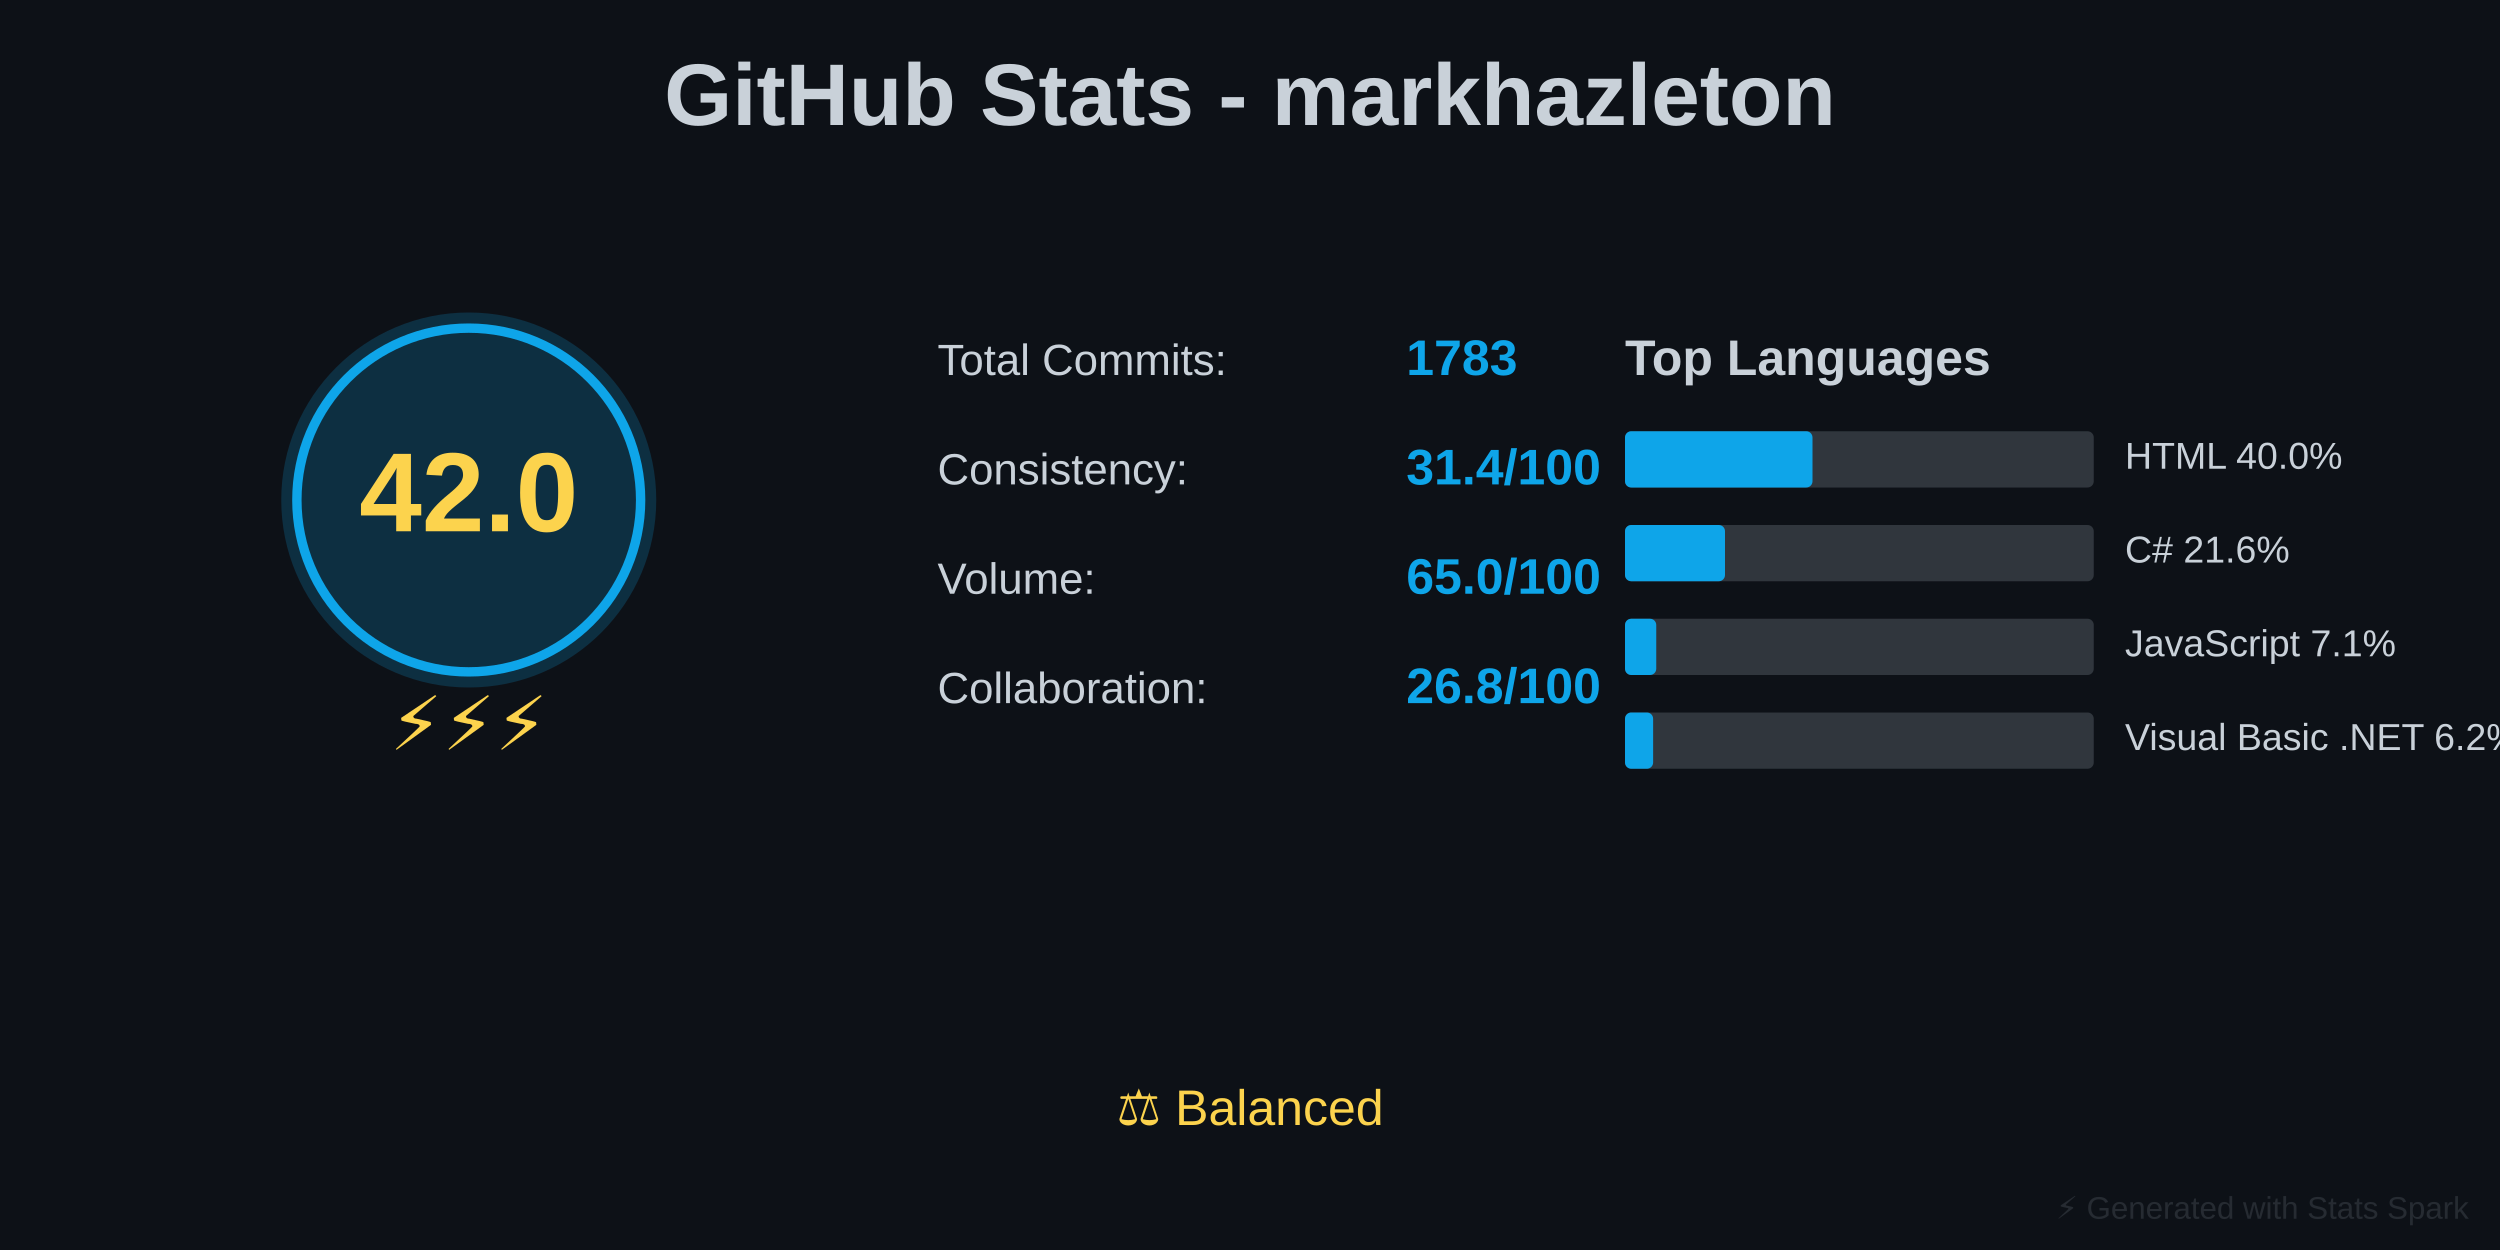
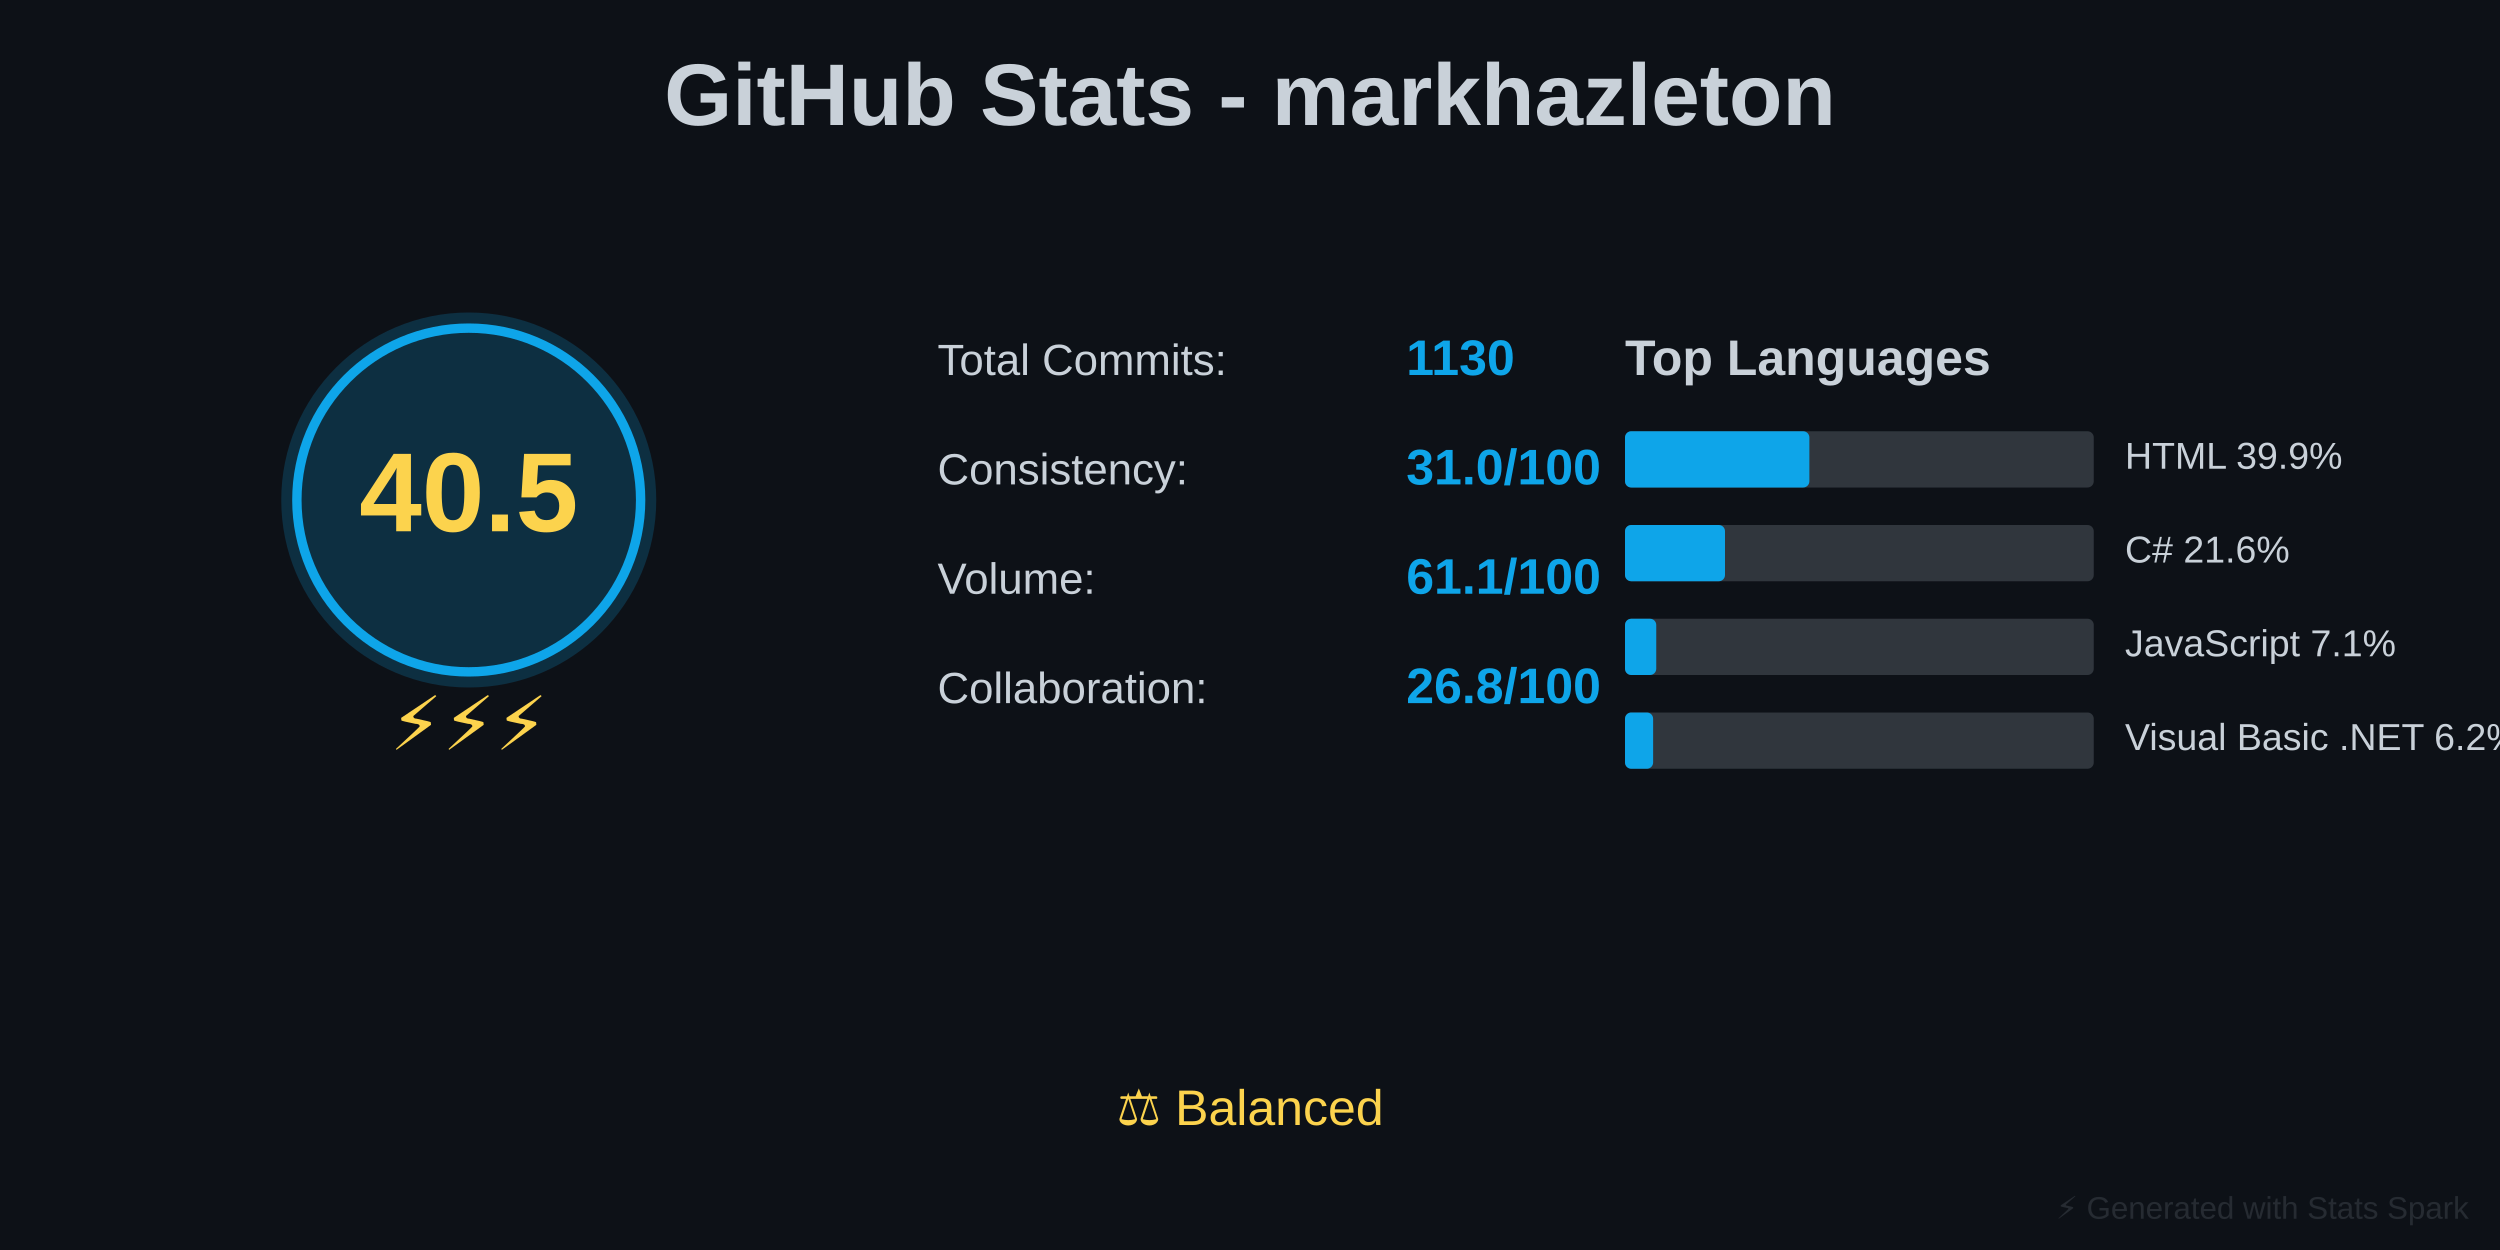
<svg xmlns="http://www.w3.org/2000/svg" baseProfile="full" height="400" version="1.1" width="800">
  <defs />
  <rect fill="#0D1117" height="400" width="800" x="0" y="0" />
  <text fill="#C9D1D9" font-family="Arial, sans-serif" font-size="28px" font-weight="bold" text-anchor="middle" x="400" y="40">GitHub Stats - markhazleton</text>
  <circle cx="150" cy="160" fill="#0EA5E9" opacity="0.2" r="60" />
  <circle cx="150" cy="160" fill="none" r="55" stroke="#0EA5E9" stroke-width="3" />
-   <text fill="#FCD34D" font-family="Arial, sans-serif" font-size="36px" font-weight="bold" text-anchor="middle" x="150" y="170">42.0</text>
+   <text fill="#FCD34D" font-family="Arial, sans-serif" font-size="36px" font-weight="bold" text-anchor="middle" x="150" y="170">40.5</text>
  <text fill="#FCD34D" font-family="Arial, sans-serif" font-size="24px" text-anchor="middle" x="150" y="240">⚡⚡⚡</text>
  <text fill="#C9D1D9" font-family="Arial, sans-serif" font-size="14px" x="300" y="120">Total Commits:</text>
-   <text fill="#0EA5E9" font-family="Arial, sans-serif" font-size="16px" font-weight="bold" x="450" y="120">1783</text>
+   <text fill="#0EA5E9" font-family="Arial, sans-serif" font-size="16px" font-weight="bold" x="450" y="120">1130</text>
  <text fill="#C9D1D9" font-family="Arial, sans-serif" font-size="14px" x="300" y="155">Consistency:</text>
-   <text fill="#0EA5E9" font-family="Arial, sans-serif" font-size="16px" font-weight="bold" x="450" y="155">31.4/100</text>
+   <text fill="#0EA5E9" font-family="Arial, sans-serif" font-size="16px" font-weight="bold" x="450" y="155">31.0/100</text>
  <text fill="#C9D1D9" font-family="Arial, sans-serif" font-size="14px" x="300" y="190">Volume:</text>
-   <text fill="#0EA5E9" font-family="Arial, sans-serif" font-size="16px" font-weight="bold" x="450" y="190">65.0/100</text>
+   <text fill="#0EA5E9" font-family="Arial, sans-serif" font-size="16px" font-weight="bold" x="450" y="190">61.1/100</text>
  <text fill="#C9D1D9" font-family="Arial, sans-serif" font-size="14px" x="300" y="225">Collaboration:</text>
  <text fill="#0EA5E9" font-family="Arial, sans-serif" font-size="16px" font-weight="bold" x="450" y="225">26.8/100</text>
  <text fill="#C9D1D9" font-family="Arial, sans-serif" font-size="16px" font-weight="bold" x="520" y="120">Top Languages</text>
  <rect fill="#30363D" height="18" rx="2" width="150" x="520" y="138" />
-   <rect fill="#0EA5E9" height="18" rx="2" width="60" x="520" y="138" />
-   <text fill="#C9D1D9" font-family="Arial, sans-serif" font-size="12px" x="680" y="150">HTML 40.0%</text>
+   <rect fill="#0EA5E9" height="18" rx="2" width="59" x="520" y="138" />
+   <text fill="#C9D1D9" font-family="Arial, sans-serif" font-size="12px" x="680" y="150">HTML 39.9%</text>
  <rect fill="#30363D" height="18" rx="2" width="150" x="520" y="168" />
  <rect fill="#0EA5E9" height="18" rx="2" width="32" x="520" y="168" />
  <text fill="#C9D1D9" font-family="Arial, sans-serif" font-size="12px" x="680" y="180">C# 21.6%</text>
  <rect fill="#30363D" height="18" rx="2" width="150" x="520" y="198" />
  <rect fill="#0EA5E9" height="18" rx="2" width="10" x="520" y="198" />
  <text fill="#C9D1D9" font-family="Arial, sans-serif" font-size="12px" x="680" y="210">JavaScript 7.1%</text>
  <rect fill="#30363D" height="18" rx="2" width="150" x="520" y="228" />
  <rect fill="#0EA5E9" height="18" rx="2" width="9" x="520" y="228" />
  <text fill="#C9D1D9" font-family="Arial, sans-serif" font-size="12px" x="680" y="240">Visual Basic .NET 6.2%</text>
  <text fill="#FCD34D" font-family="Arial, sans-serif" font-size="16px" text-anchor="middle" x="400" y="360">⚖️ Balanced</text>
  <text fill="#30363D" font-family="Arial, sans-serif" font-size="10px" opacity="0.7" text-anchor="end" x="790" y="390">⚡ Generated with Stats Spark</text>
</svg>
